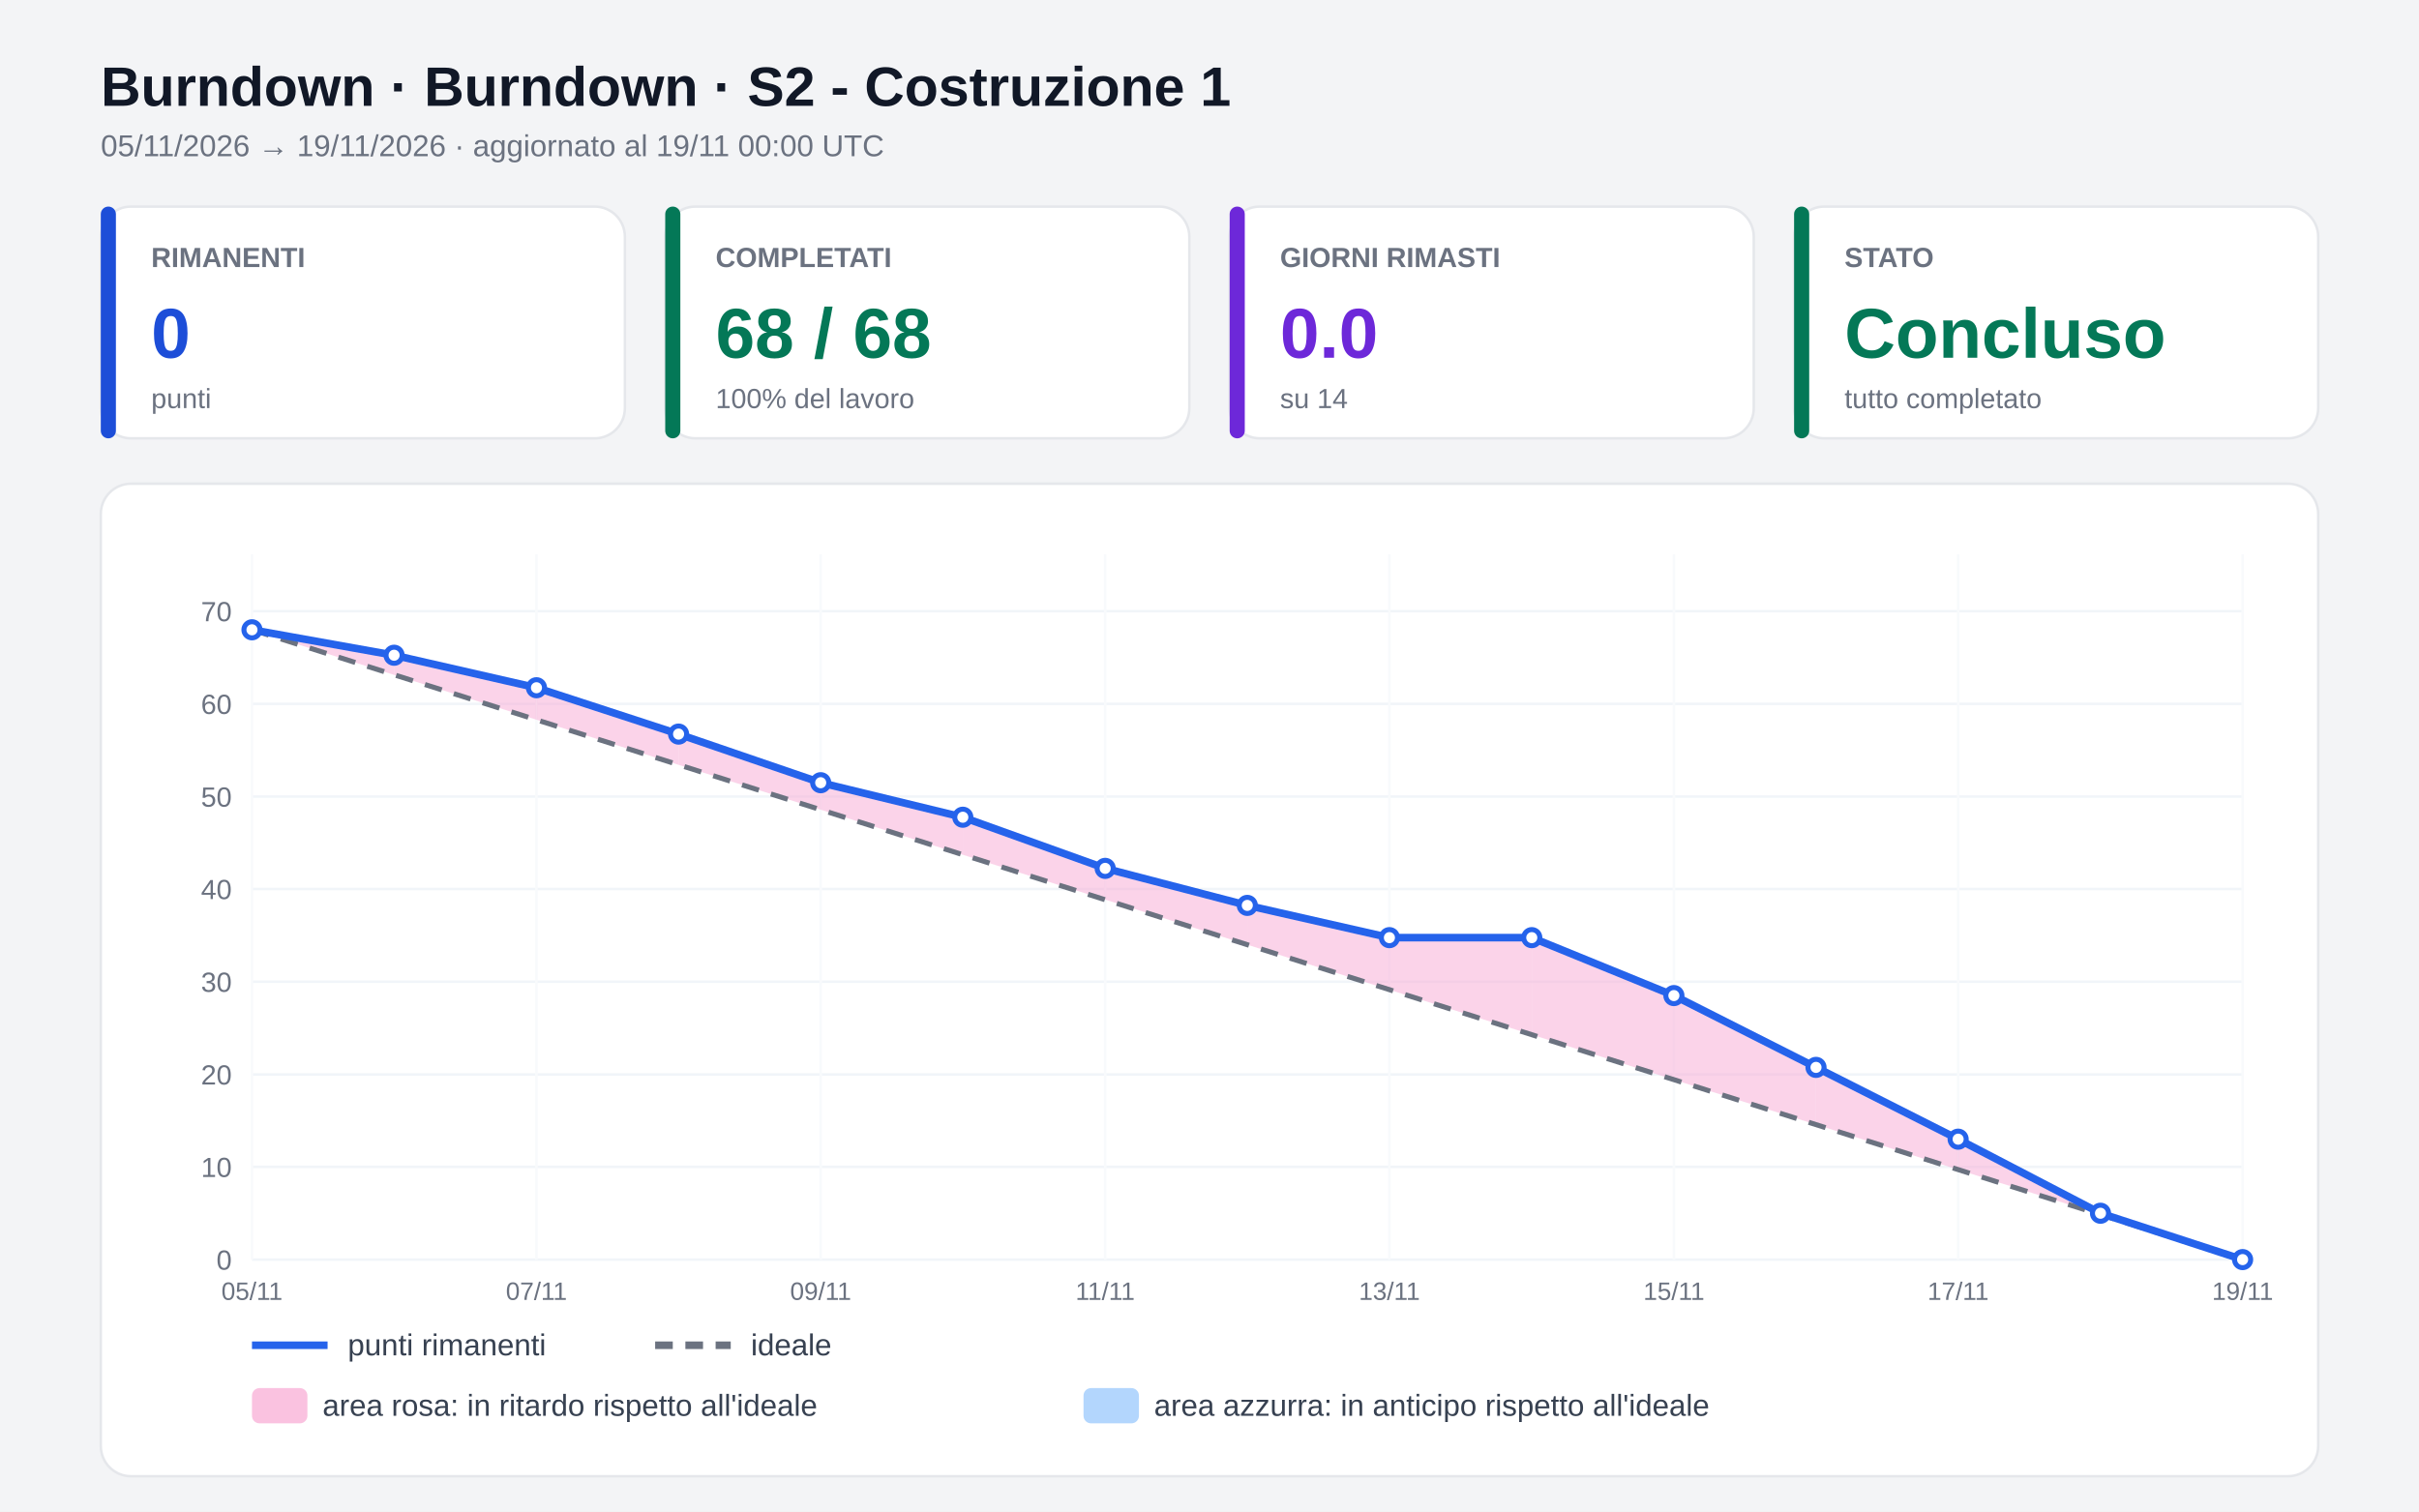
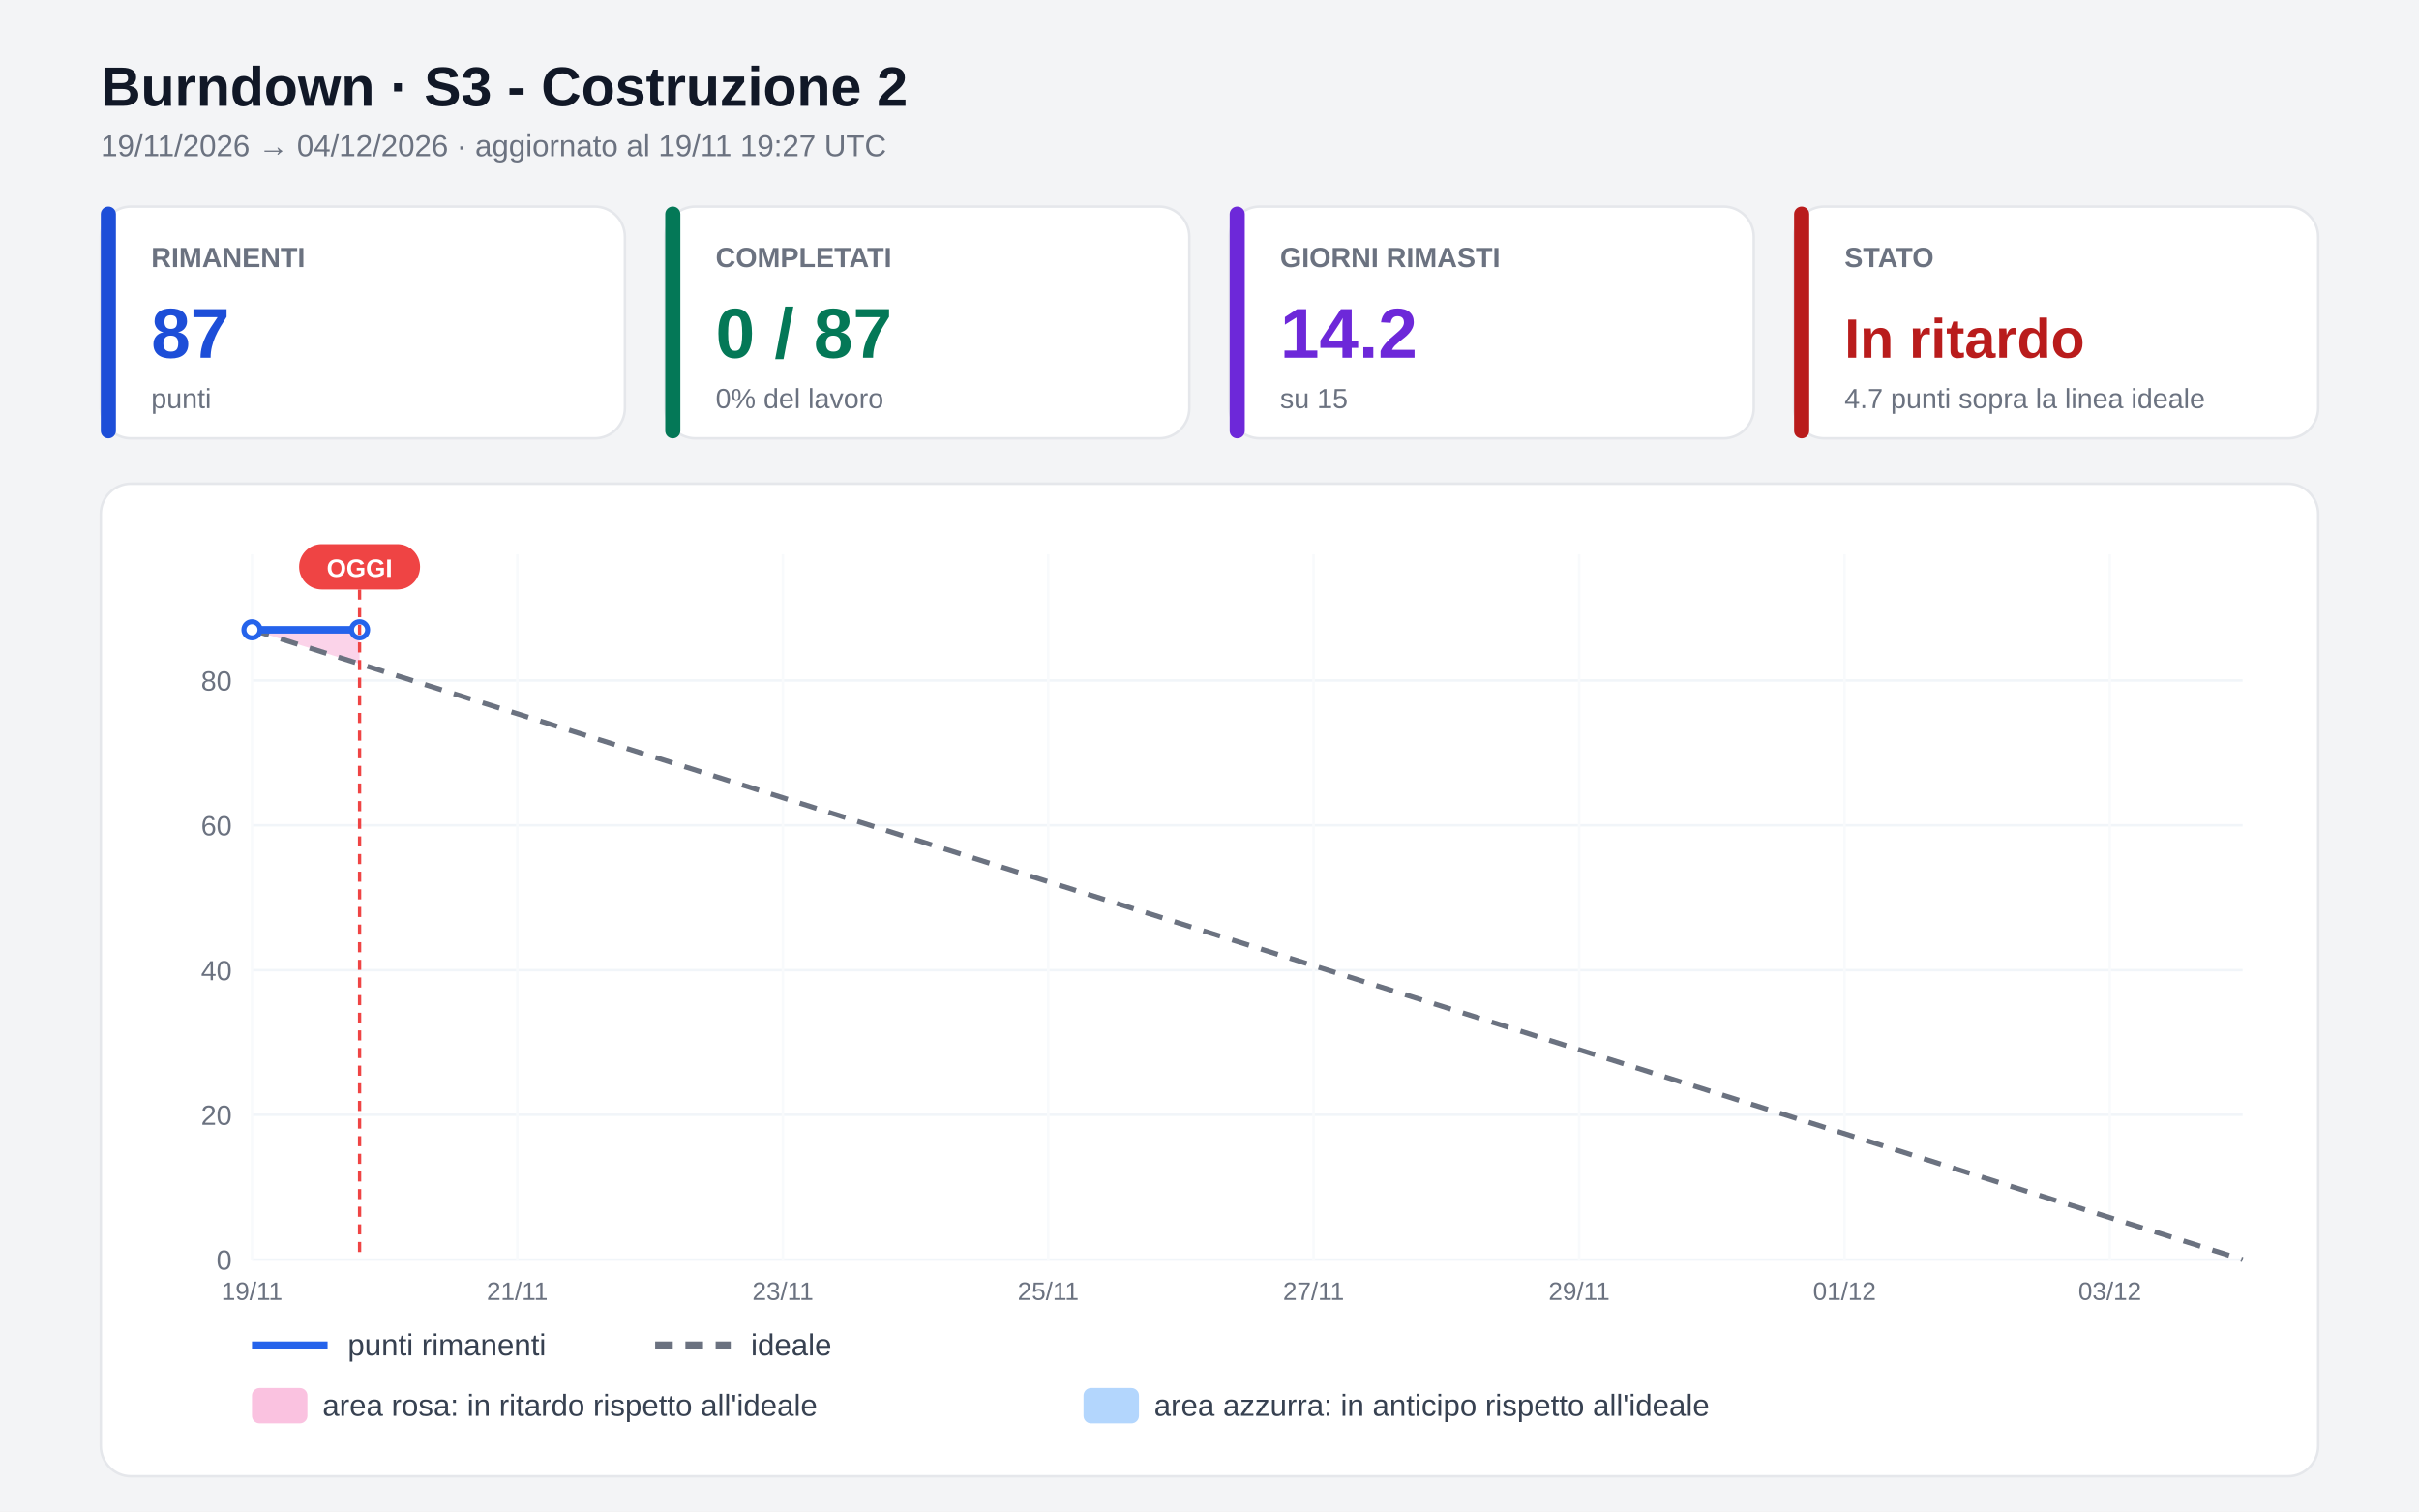
<svg xmlns="http://www.w3.org/2000/svg" viewBox="0 0 960 600" width="960" height="600" font-family="Arial">
  <rect width="960" height="600" fill="#f3f4f6" />
-   <text x="40.0" y="42.0" font-size="22" text-anchor="start" fill="#111827" font-weight="bold">Burndown · Burndown · S2 - Costruzione 1</text>
-   <text x="40.0" y="62.0" font-size="12" text-anchor="start" fill="#6b7280" font-weight="normal">05/11/2026 → 19/11/2026 · aggiornato al 19/11 00:00 UTC</text>
+   <text x="40.0" y="42.0" font-size="22" text-anchor="start" fill="#111827" font-weight="bold">Burndown · S3 - Costruzione 2</text>
+   <text x="40.0" y="62.0" font-size="12" text-anchor="start" fill="#6b7280" font-weight="normal">19/11/2026 → 04/12/2026 · aggiornato al 19/11 19:27 UTC</text>
  <rect x="40.0" y="82.0" width="208.0" height="92.0" rx="12" fill="#ffffff" fill-opacity="1.0" stroke="#e5e7eb" stroke-width="1" />
  <rect x="40.0" y="82.0" width="6.0" height="92.0" rx="3" fill="#1d4ed8" fill-opacity="1.0" stroke="none" stroke-width="1" />
  <text x="60.0" y="106.0" font-size="11" text-anchor="start" fill="#6b7280" font-weight="bold">RIMANENTI</text>
-   <text x="60.0" y="142.0" font-size="28" text-anchor="start" fill="#1d4ed8" font-weight="bold">0</text>
+   <text x="60.0" y="142.0" font-size="28" text-anchor="start" fill="#1d4ed8" font-weight="bold">87</text>
  <text x="60.0" y="162.0" font-size="11" text-anchor="start" fill="#6b7280" font-weight="normal">punti</text>
  <rect x="264.0" y="82.0" width="208.0" height="92.0" rx="12" fill="#ffffff" fill-opacity="1.0" stroke="#e5e7eb" stroke-width="1" />
  <rect x="264.0" y="82.0" width="6.0" height="92.0" rx="3" fill="#047857" fill-opacity="1.0" stroke="none" stroke-width="1" />
  <text x="284.0" y="106.0" font-size="11" text-anchor="start" fill="#6b7280" font-weight="bold">COMPLETATI</text>
-   <text x="284.0" y="142.0" font-size="28" text-anchor="start" fill="#047857" font-weight="bold">68 / 68</text>
-   <text x="284.0" y="162.0" font-size="11" text-anchor="start" fill="#6b7280" font-weight="normal">100% del lavoro</text>
+   <text x="284.0" y="142.0" font-size="28" text-anchor="start" fill="#047857" font-weight="bold">0 / 87</text>
+   <text x="284.0" y="162.0" font-size="11" text-anchor="start" fill="#6b7280" font-weight="normal">0% del lavoro</text>
  <rect x="488.0" y="82.0" width="208.0" height="92.0" rx="12" fill="#ffffff" fill-opacity="1.0" stroke="#e5e7eb" stroke-width="1" />
  <rect x="488.0" y="82.0" width="6.0" height="92.0" rx="3" fill="#6d28d9" fill-opacity="1.0" stroke="none" stroke-width="1" />
  <text x="508.0" y="106.0" font-size="11" text-anchor="start" fill="#6b7280" font-weight="bold">GIORNI RIMASTI</text>
-   <text x="508.0" y="142.0" font-size="28" text-anchor="start" fill="#6d28d9" font-weight="bold">0.0</text>
-   <text x="508.0" y="162.0" font-size="11" text-anchor="start" fill="#6b7280" font-weight="normal">su 14</text>
+   <text x="508.0" y="142.0" font-size="28" text-anchor="start" fill="#6d28d9" font-weight="bold">14.2</text>
+   <text x="508.0" y="162.0" font-size="11" text-anchor="start" fill="#6b7280" font-weight="normal">su 15</text>
  <rect x="712.0" y="82.0" width="208.0" height="92.0" rx="12" fill="#ffffff" fill-opacity="1.0" stroke="#e5e7eb" stroke-width="1" />
-   <rect x="712.0" y="82.0" width="6.0" height="92.0" rx="3" fill="#047857" fill-opacity="1.0" stroke="none" stroke-width="1" />
+   <rect x="712.0" y="82.0" width="6.0" height="92.0" rx="3" fill="#b91c1c" fill-opacity="1.0" stroke="none" stroke-width="1" />
  <text x="732.0" y="106.0" font-size="11" text-anchor="start" fill="#6b7280" font-weight="bold">STATO</text>
-   <text x="732.0" y="142.0" font-size="28" text-anchor="start" fill="#047857" font-weight="bold">Concluso</text>
-   <text x="732.0" y="162.0" font-size="11" text-anchor="start" fill="#6b7280" font-weight="normal">tutto completato</text>
+   <text x="732.0" y="142.0" font-size="22" text-anchor="start" fill="#b91c1c" font-weight="bold">In ritardo</text>
+   <text x="732.0" y="162.0" font-size="11" text-anchor="start" fill="#6b7280" font-weight="normal">4.7 punti sopra la linea ideale</text>
  <rect x="40.0" y="192.0" width="880.0" height="394.0" rx="12" fill="#ffffff" fill-opacity="1.0" stroke="#e5e7eb" stroke-width="1" />
  <line x1="100.0" y1="500.0" x2="890.0" y2="500.0" stroke="#f1f5f9" stroke-width="1" />
  <text x="92.0" y="504.0" font-size="11" text-anchor="end" fill="#6b7280" font-weight="normal">0</text>
-   <line x1="100.0" y1="463.2" x2="890.0" y2="463.2" stroke="#f1f5f9" stroke-width="1" />
-   <text x="92.0" y="467.2" font-size="11" text-anchor="end" fill="#6b7280" font-weight="normal">10</text>
-   <line x1="100.0" y1="426.5" x2="890.0" y2="426.5" stroke="#f1f5f9" stroke-width="1" />
-   <text x="92.0" y="430.5" font-size="11" text-anchor="end" fill="#6b7280" font-weight="normal">20</text>
-   <line x1="100.0" y1="389.7" x2="890.0" y2="389.7" stroke="#f1f5f9" stroke-width="1" />
-   <text x="92.0" y="393.7" font-size="11" text-anchor="end" fill="#6b7280" font-weight="normal">30</text>
-   <line x1="100.0" y1="352.9" x2="890.0" y2="352.9" stroke="#f1f5f9" stroke-width="1" />
-   <text x="92.0" y="356.9" font-size="11" text-anchor="end" fill="#6b7280" font-weight="normal">40</text>
-   <line x1="100.0" y1="316.2" x2="890.0" y2="316.2" stroke="#f1f5f9" stroke-width="1" />
-   <text x="92.0" y="320.2" font-size="11" text-anchor="end" fill="#6b7280" font-weight="normal">50</text>
-   <line x1="100.0" y1="279.4" x2="890.0" y2="279.4" stroke="#f1f5f9" stroke-width="1" />
-   <text x="92.0" y="283.4" font-size="11" text-anchor="end" fill="#6b7280" font-weight="normal">60</text>
-   <line x1="100.0" y1="242.6" x2="890.0" y2="242.6" stroke="#f1f5f9" stroke-width="1" />
-   <text x="92.0" y="246.6" font-size="11" text-anchor="end" fill="#6b7280" font-weight="normal">70</text>
+   <line x1="100.0" y1="442.5" x2="890.0" y2="442.5" stroke="#f1f5f9" stroke-width="1" />
+   <text x="92.0" y="446.5" font-size="11" text-anchor="end" fill="#6b7280" font-weight="normal">20</text>
+   <line x1="100.0" y1="385.1" x2="890.0" y2="385.1" stroke="#f1f5f9" stroke-width="1" />
+   <text x="92.0" y="389.1" font-size="11" text-anchor="end" fill="#6b7280" font-weight="normal">40</text>
+   <line x1="100.0" y1="327.6" x2="890.0" y2="327.6" stroke="#f1f5f9" stroke-width="1" />
+   <text x="92.0" y="331.6" font-size="11" text-anchor="end" fill="#6b7280" font-weight="normal">60</text>
+   <line x1="100.0" y1="270.1" x2="890.0" y2="270.1" stroke="#f1f5f9" stroke-width="1" />
+   <text x="92.0" y="274.1" font-size="11" text-anchor="end" fill="#6b7280" font-weight="normal">80</text>
  <line x1="100.0" y1="220.0" x2="100.0" y2="500.0" stroke="#f8fafc" stroke-width="1" />
-   <text x="100.0" y="516.0" font-size="10" text-anchor="middle" fill="#6b7280" font-weight="normal">05/11</text>
-   <line x1="212.9" y1="220.0" x2="212.9" y2="500.0" stroke="#f8fafc" stroke-width="1" />
-   <text x="212.9" y="516.0" font-size="10" text-anchor="middle" fill="#6b7280" font-weight="normal">07/11</text>
-   <line x1="325.7" y1="220.0" x2="325.7" y2="500.0" stroke="#f8fafc" stroke-width="1" />
-   <text x="325.7" y="516.0" font-size="10" text-anchor="middle" fill="#6b7280" font-weight="normal">09/11</text>
-   <line x1="438.6" y1="220.0" x2="438.6" y2="500.0" stroke="#f8fafc" stroke-width="1" />
-   <text x="438.6" y="516.0" font-size="10" text-anchor="middle" fill="#6b7280" font-weight="normal">11/11</text>
-   <line x1="551.4" y1="220.0" x2="551.4" y2="500.0" stroke="#f8fafc" stroke-width="1" />
-   <text x="551.4" y="516.0" font-size="10" text-anchor="middle" fill="#6b7280" font-weight="normal">13/11</text>
-   <line x1="664.3" y1="220.0" x2="664.3" y2="500.0" stroke="#f8fafc" stroke-width="1" />
-   <text x="664.3" y="516.0" font-size="10" text-anchor="middle" fill="#6b7280" font-weight="normal">15/11</text>
-   <line x1="777.1" y1="220.0" x2="777.1" y2="500.0" stroke="#f8fafc" stroke-width="1" />
-   <text x="777.1" y="516.0" font-size="10" text-anchor="middle" fill="#6b7280" font-weight="normal">17/11</text>
-   <line x1="890.0" y1="220.0" x2="890.0" y2="500.0" stroke="#f8fafc" stroke-width="1" />
-   <text x="890.0" y="516.0" font-size="10" text-anchor="middle" fill="#6b7280" font-weight="normal">19/11</text>
-   <polygon points="100.0,250.0 156.4,260.1 156.4,267.9 100.0,250.0" fill="#f9a8d4" fill-opacity="0.5" stroke="none" stroke-width="1.5" stroke-linejoin="round" />
-   <polygon points="156.4,260.1 212.9,273.0 212.9,285.7 156.4,267.9" fill="#f9a8d4" fill-opacity="0.5" stroke="none" stroke-width="1.5" stroke-linejoin="round" />
-   <polygon points="212.9,273.0 269.3,291.4 269.3,303.6 212.9,285.7" fill="#f9a8d4" fill-opacity="0.5" stroke="none" stroke-width="1.5" stroke-linejoin="round" />
-   <polygon points="269.3,291.4 325.7,310.7 325.7,321.4 269.3,303.6" fill="#f9a8d4" fill-opacity="0.5" stroke="none" stroke-width="1.5" stroke-linejoin="round" />
-   <polygon points="325.7,310.7 382.1,324.4 382.1,339.3 325.7,321.4" fill="#f9a8d4" fill-opacity="0.5" stroke="none" stroke-width="1.5" stroke-linejoin="round" />
-   <polygon points="382.1,324.4 438.6,344.7 438.6,357.1 382.1,339.3" fill="#f9a8d4" fill-opacity="0.5" stroke="none" stroke-width="1.5" stroke-linejoin="round" />
-   <polygon points="438.6,344.7 495.0,359.4 495.0,375.0 438.6,357.1" fill="#f9a8d4" fill-opacity="0.5" stroke="none" stroke-width="1.5" stroke-linejoin="round" />
-   <polygon points="495.0,359.4 551.4,372.2 551.4,392.9 495.0,375.0" fill="#f9a8d4" fill-opacity="0.5" stroke="none" stroke-width="1.5" stroke-linejoin="round" />
-   <polygon points="551.4,372.2 607.9,372.2 607.9,410.7 551.4,392.9" fill="#f9a8d4" fill-opacity="0.5" stroke="none" stroke-width="1.5" stroke-linejoin="round" />
-   <polygon points="607.9,372.2 664.3,395.2 664.3,428.6 607.9,410.7" fill="#f9a8d4" fill-opacity="0.5" stroke="none" stroke-width="1.5" stroke-linejoin="round" />
-   <polygon points="664.3,395.2 720.7,423.7 720.7,446.4 664.3,428.6" fill="#f9a8d4" fill-opacity="0.5" stroke="none" stroke-width="1.5" stroke-linejoin="round" />
-   <polygon points="720.7,423.7 777.1,452.2 777.1,464.3 720.7,446.4" fill="#f9a8d4" fill-opacity="0.5" stroke="none" stroke-width="1.5" stroke-linejoin="round" />
-   <polygon points="777.1,452.2 833.6,481.6 833.6,482.1 777.1,464.3" fill="#f9a8d4" fill-opacity="0.5" stroke="none" stroke-width="1.5" stroke-linejoin="round" />
-   <polygon points="833.6,481.6 890.0,500.0 890.0,500.0 833.6,482.1" fill="#f9a8d4" fill-opacity="0.5" stroke="none" stroke-width="1.5" stroke-linejoin="round" />
+   <text x="100.0" y="516.0" font-size="10" text-anchor="middle" fill="#6b7280" font-weight="normal">19/11</text>
+   <line x1="205.3" y1="220.0" x2="205.3" y2="500.0" stroke="#f8fafc" stroke-width="1" />
+   <text x="205.3" y="516.0" font-size="10" text-anchor="middle" fill="#6b7280" font-weight="normal">21/11</text>
+   <line x1="310.7" y1="220.0" x2="310.7" y2="500.0" stroke="#f8fafc" stroke-width="1" />
+   <text x="310.7" y="516.0" font-size="10" text-anchor="middle" fill="#6b7280" font-weight="normal">23/11</text>
+   <line x1="416.0" y1="220.0" x2="416.0" y2="500.0" stroke="#f8fafc" stroke-width="1" />
+   <text x="416.0" y="516.0" font-size="10" text-anchor="middle" fill="#6b7280" font-weight="normal">25/11</text>
+   <line x1="521.3" y1="220.0" x2="521.3" y2="500.0" stroke="#f8fafc" stroke-width="1" />
+   <text x="521.3" y="516.0" font-size="10" text-anchor="middle" fill="#6b7280" font-weight="normal">27/11</text>
+   <line x1="626.7" y1="220.0" x2="626.7" y2="500.0" stroke="#f8fafc" stroke-width="1" />
+   <text x="626.7" y="516.0" font-size="10" text-anchor="middle" fill="#6b7280" font-weight="normal">29/11</text>
+   <line x1="732.0" y1="220.0" x2="732.0" y2="500.0" stroke="#f8fafc" stroke-width="1" />
+   <text x="732.0" y="516.0" font-size="10" text-anchor="middle" fill="#6b7280" font-weight="normal">01/12</text>
+   <line x1="837.3" y1="220.0" x2="837.3" y2="500.0" stroke="#f8fafc" stroke-width="1" />
+   <text x="837.3" y="516.0" font-size="10" text-anchor="middle" fill="#6b7280" font-weight="normal">03/12</text>
+   <polygon points="100.0,250.0 142.7,250.0 142.7,263.5 100.0,250.0" fill="#f9a8d4" fill-opacity="0.5" stroke="none" stroke-width="1.5" stroke-linejoin="round" />
  <polyline points="100.0,250.0 890.0,500.0" fill="none" fill-opacity="1.0" stroke="#6b7280" stroke-width="2" stroke-linejoin="round" stroke-dasharray="7 5" />
-   <polyline points="100.0,250.0 156.4,260.1 212.9,273.0 269.3,291.4 325.7,310.7 382.1,324.4 438.6,344.7 495.0,359.4 551.4,372.2 607.9,372.2 664.3,395.2 720.7,423.7 777.1,452.2 833.6,481.6 890.0,500.0" fill="none" fill-opacity="1.0" stroke="#2563eb" stroke-width="3" stroke-linejoin="round" />
+   <polyline points="100.0,250.0 142.7,250.0" fill="none" fill-opacity="1.0" stroke="#2563eb" stroke-width="3" stroke-linejoin="round" />
  <circle cx="100.0" cy="250.0" r="3.2" fill="#ffffff" stroke="#2563eb" stroke-width="2" />
-   <circle cx="156.4" cy="260.1" r="3.2" fill="#ffffff" stroke="#2563eb" stroke-width="2" />
-   <circle cx="212.9" cy="273.0" r="3.2" fill="#ffffff" stroke="#2563eb" stroke-width="2" />
-   <circle cx="269.3" cy="291.4" r="3.2" fill="#ffffff" stroke="#2563eb" stroke-width="2" />
-   <circle cx="325.7" cy="310.7" r="3.2" fill="#ffffff" stroke="#2563eb" stroke-width="2" />
-   <circle cx="382.1" cy="324.4" r="3.2" fill="#ffffff" stroke="#2563eb" stroke-width="2" />
-   <circle cx="438.6" cy="344.7" r="3.2" fill="#ffffff" stroke="#2563eb" stroke-width="2" />
-   <circle cx="495.0" cy="359.4" r="3.2" fill="#ffffff" stroke="#2563eb" stroke-width="2" />
-   <circle cx="551.4" cy="372.2" r="3.2" fill="#ffffff" stroke="#2563eb" stroke-width="2" />
-   <circle cx="607.9" cy="372.2" r="3.2" fill="#ffffff" stroke="#2563eb" stroke-width="2" />
-   <circle cx="664.3" cy="395.2" r="3.2" fill="#ffffff" stroke="#2563eb" stroke-width="2" />
-   <circle cx="720.7" cy="423.7" r="3.2" fill="#ffffff" stroke="#2563eb" stroke-width="2" />
-   <circle cx="777.1" cy="452.2" r="3.2" fill="#ffffff" stroke="#2563eb" stroke-width="2" />
-   <circle cx="833.6" cy="481.6" r="3.2" fill="#ffffff" stroke="#2563eb" stroke-width="2" />
-   <circle cx="890.0" cy="500.0" r="3.2" fill="#ffffff" stroke="#2563eb" stroke-width="2" />
+   <circle cx="142.7" cy="250.0" r="3.2" fill="#ffffff" stroke="#2563eb" stroke-width="2" />
+   <line x1="142.7" y1="220.0" x2="142.7" y2="500.0" stroke="#ef4444" stroke-width="1.3" stroke-dasharray="4 3" />
+   <rect x="118.7" y="216.0" width="48.0" height="18.0" rx="9" fill="#ef4444" fill-opacity="1.0" stroke="none" stroke-width="1" />
+   <text x="142.7" y="229.0" font-size="10" text-anchor="middle" fill="#ffffff" font-weight="bold">OGGI</text>
  <line x1="100.0" y1="534.0" x2="130.0" y2="534.0" stroke="#2563eb" stroke-width="3" />
  <text x="138.0" y="538.0" font-size="12" text-anchor="start" fill="#374151" font-weight="normal">punti rimanenti</text>
  <line x1="260.0" y1="534.0" x2="290.0" y2="534.0" stroke="#6b7280" stroke-width="3" stroke-dasharray="7 5" />
  <text x="298.0" y="538.0" font-size="12" text-anchor="start" fill="#374151" font-weight="normal">ideale</text>
  <rect x="100.0" y="551.0" width="22.0" height="14.0" rx="3" fill="#f9a8d4" fill-opacity="0.7" stroke="none" stroke-width="1" />
  <text x="128.0" y="562.0" font-size="12" text-anchor="start" fill="#374151" font-weight="normal">area rosa: in ritardo rispetto all'ideale</text>
  <rect x="430.0" y="551.0" width="22.0" height="14.0" rx="3" fill="#93c5fd" fill-opacity="0.7" stroke="none" stroke-width="1" />
  <text x="458.0" y="562.0" font-size="12" text-anchor="start" fill="#374151" font-weight="normal">area azzurra: in anticipo rispetto all'ideale</text>
</svg>
